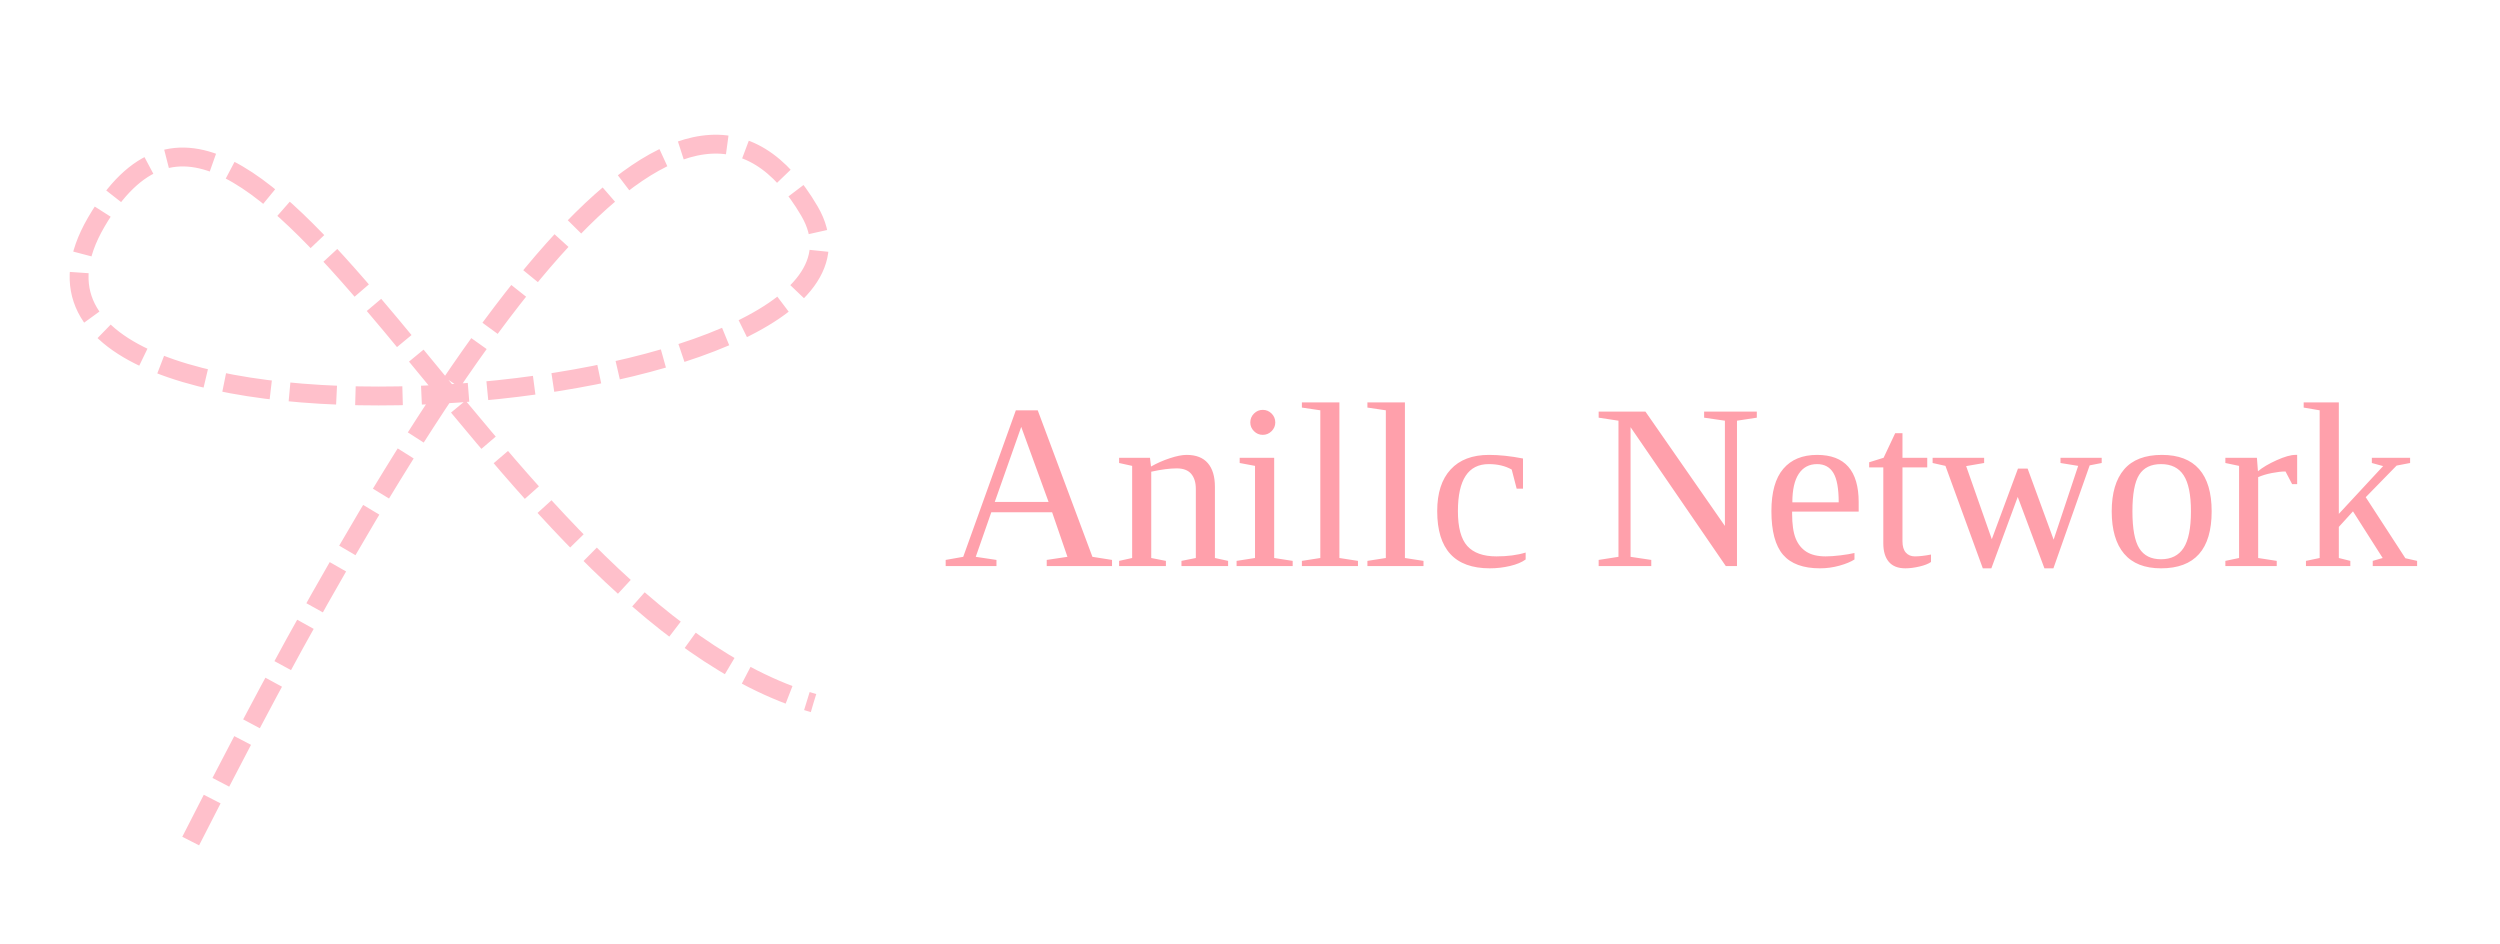
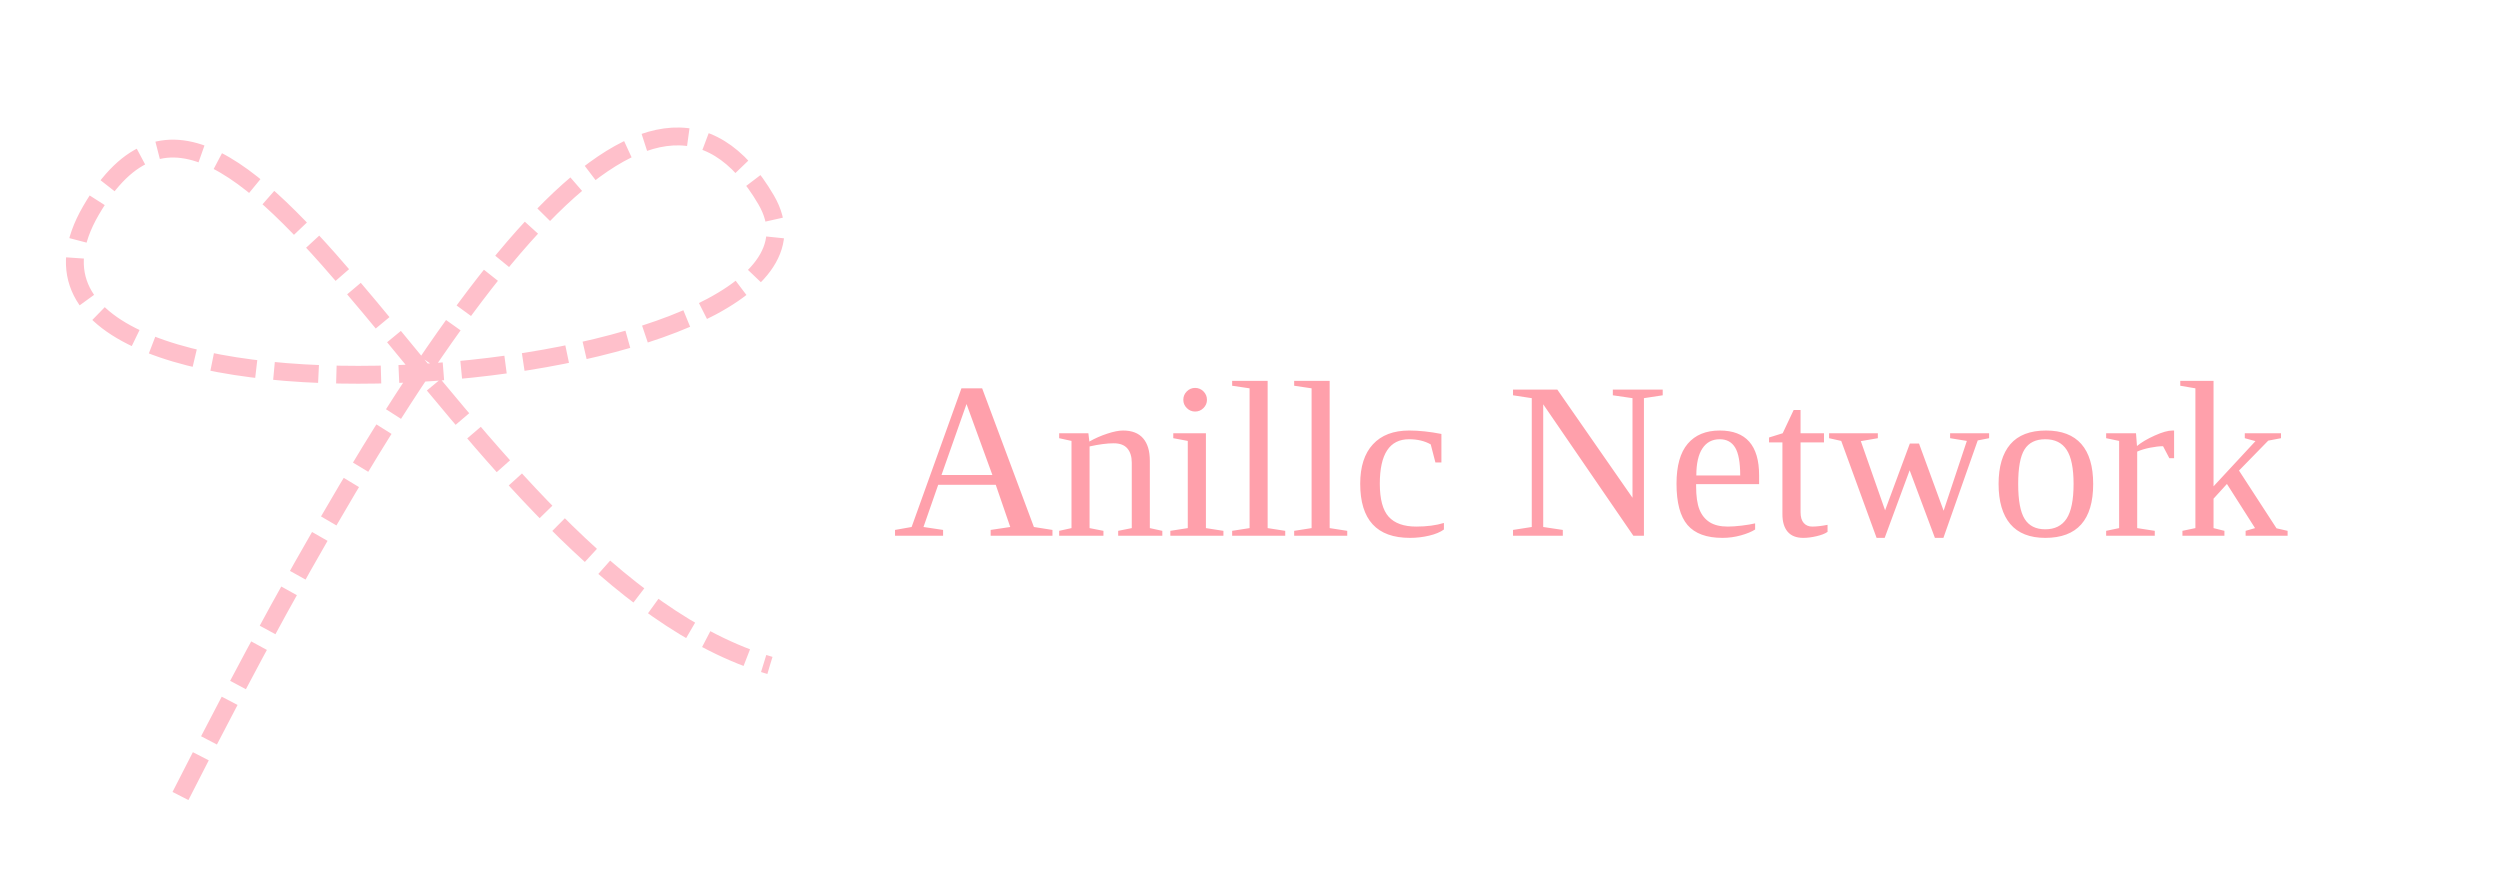
- <svg xmlns="http://www.w3.org/2000/svg" width="530" height="200">
+ <svg xmlns="http://www.w3.org/2000/svg" width="560" height="200">
  <path stroke-dasharray="10,4" stroke-width="4" fill="#0000" stroke="#FFC0CB" d="m5.843,76.781c132.45,18.41 201.388,42.838 168.976,80.561c-32.411,37.723 -116.739,-155.098 -51.47,-142.215c65.269,12.883 -50.23,104.497 -46.864,176.968" transform="rotate(-71 94.29944,103.3013)" />
  <text fill="#FFA0AB" x="200" y="120" font-size="50">Anillc Network</text>
</svg>
